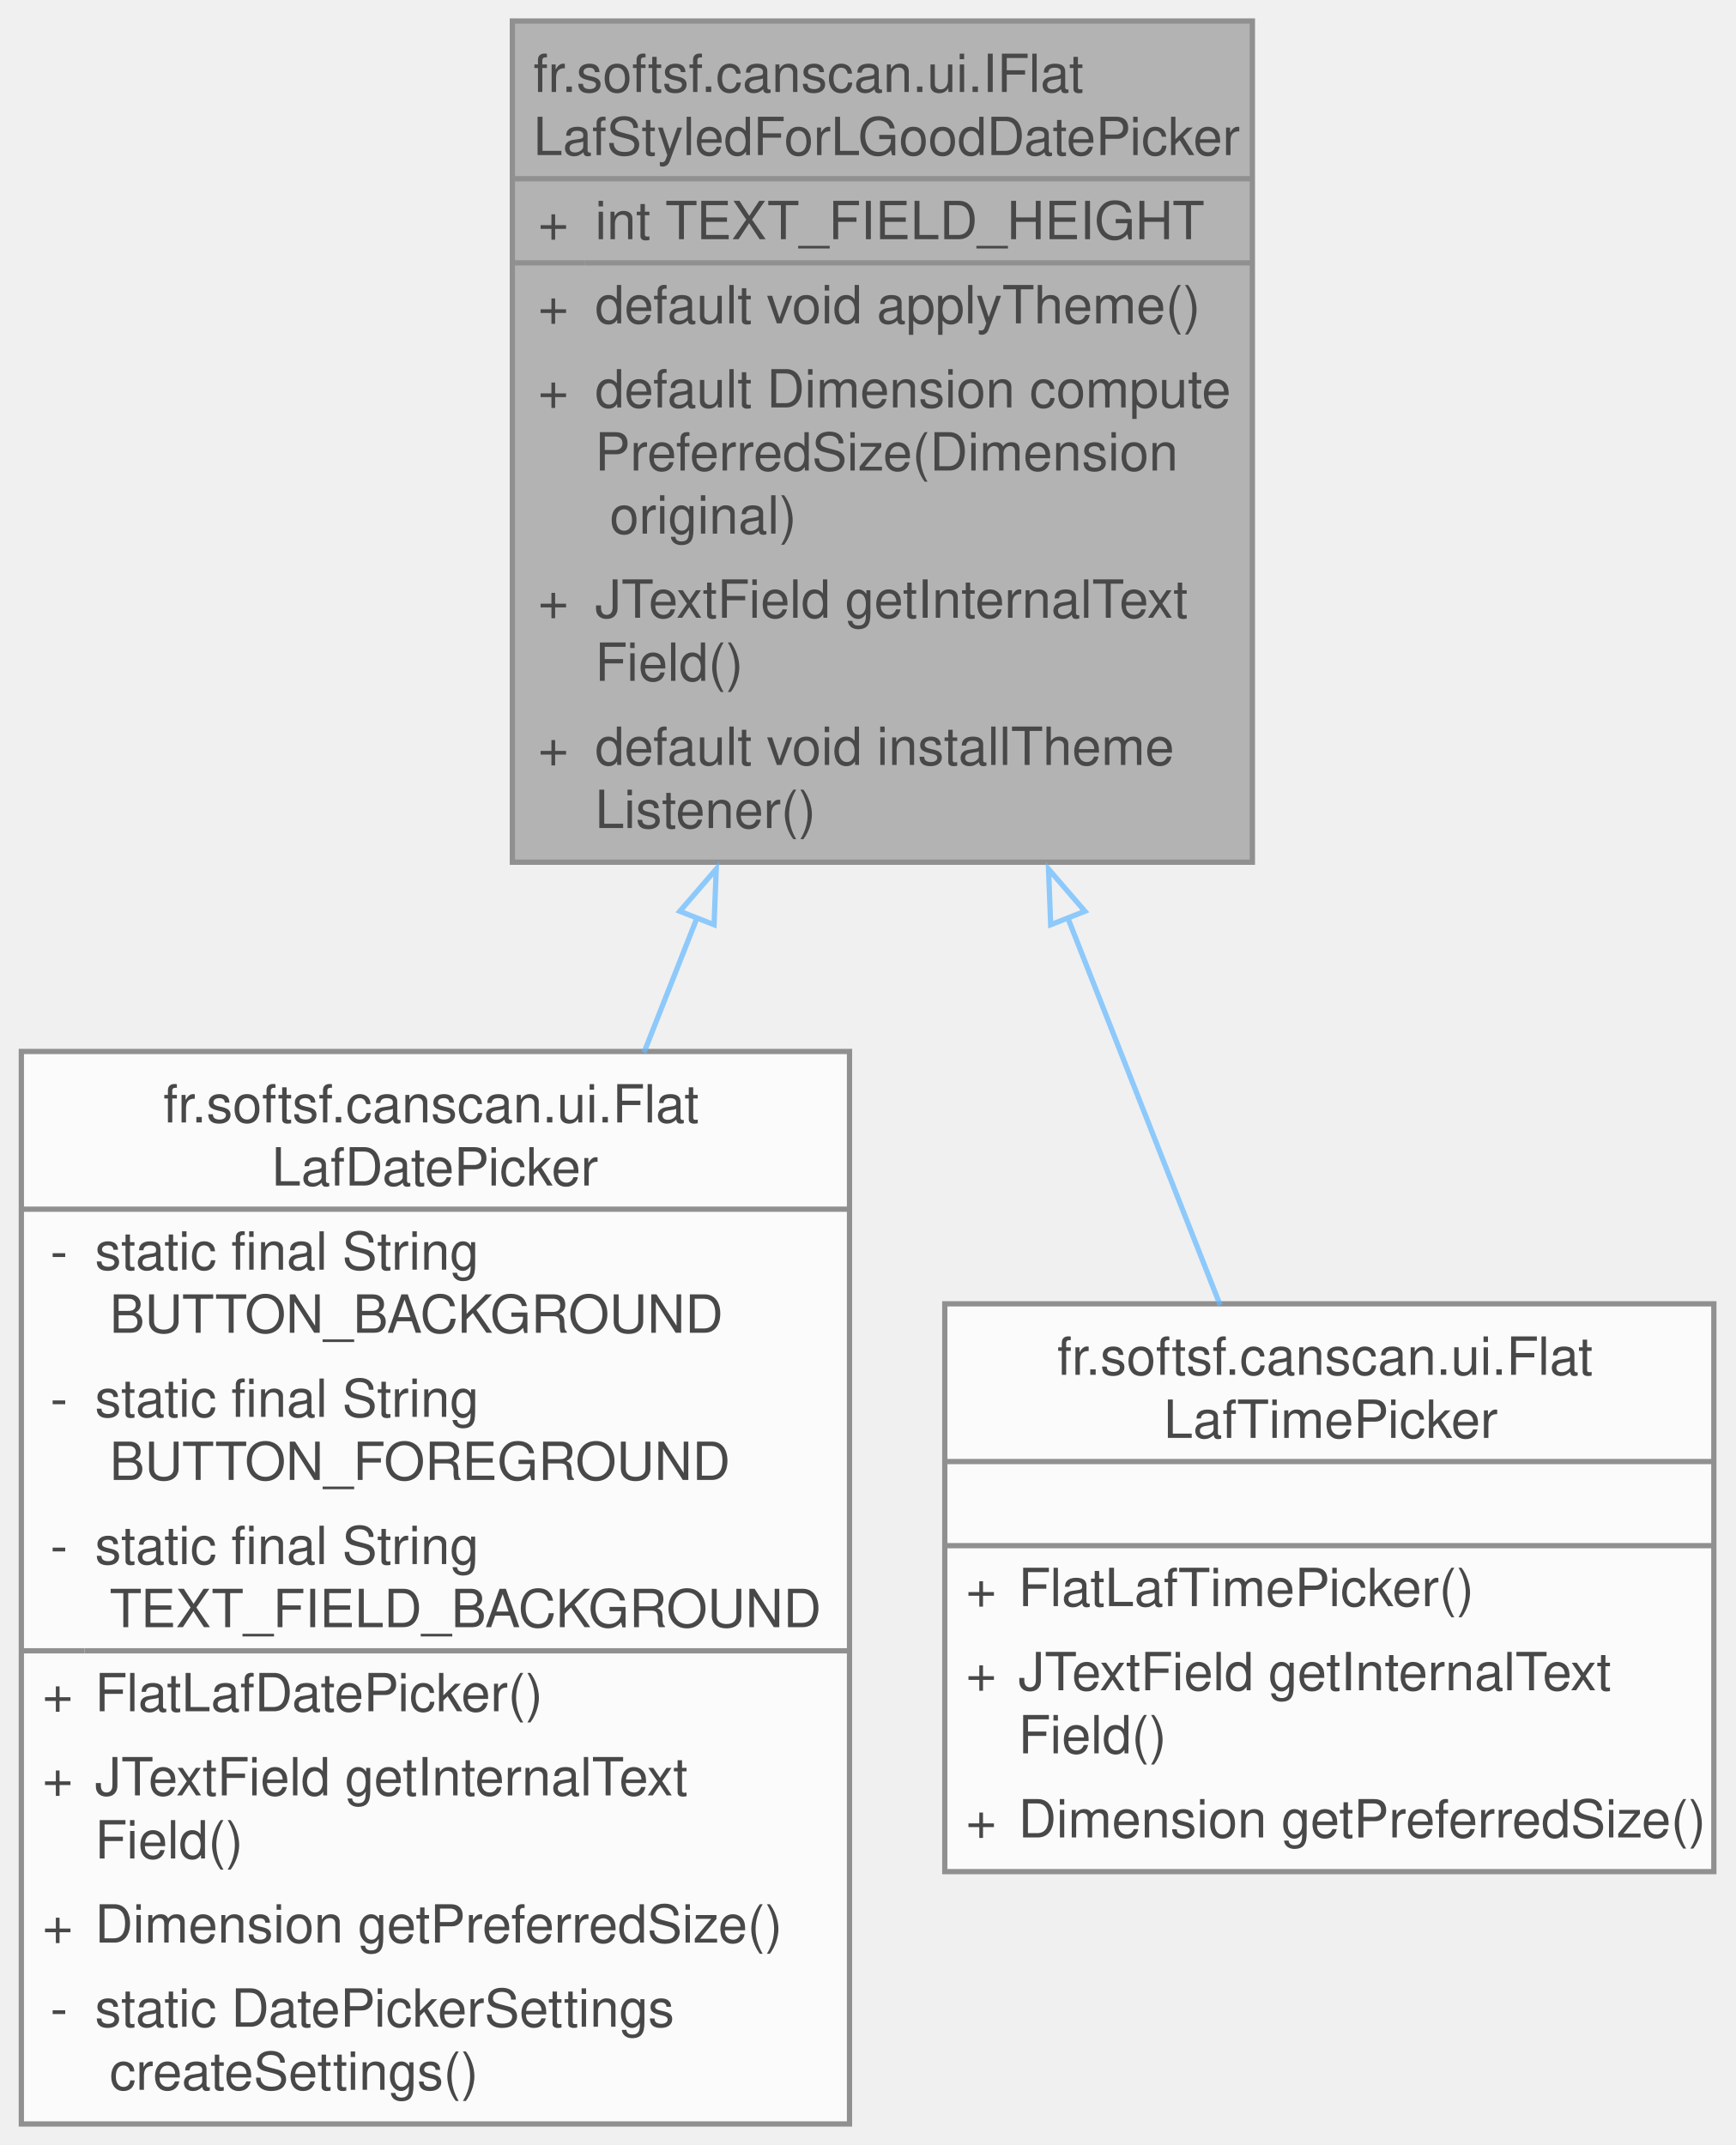
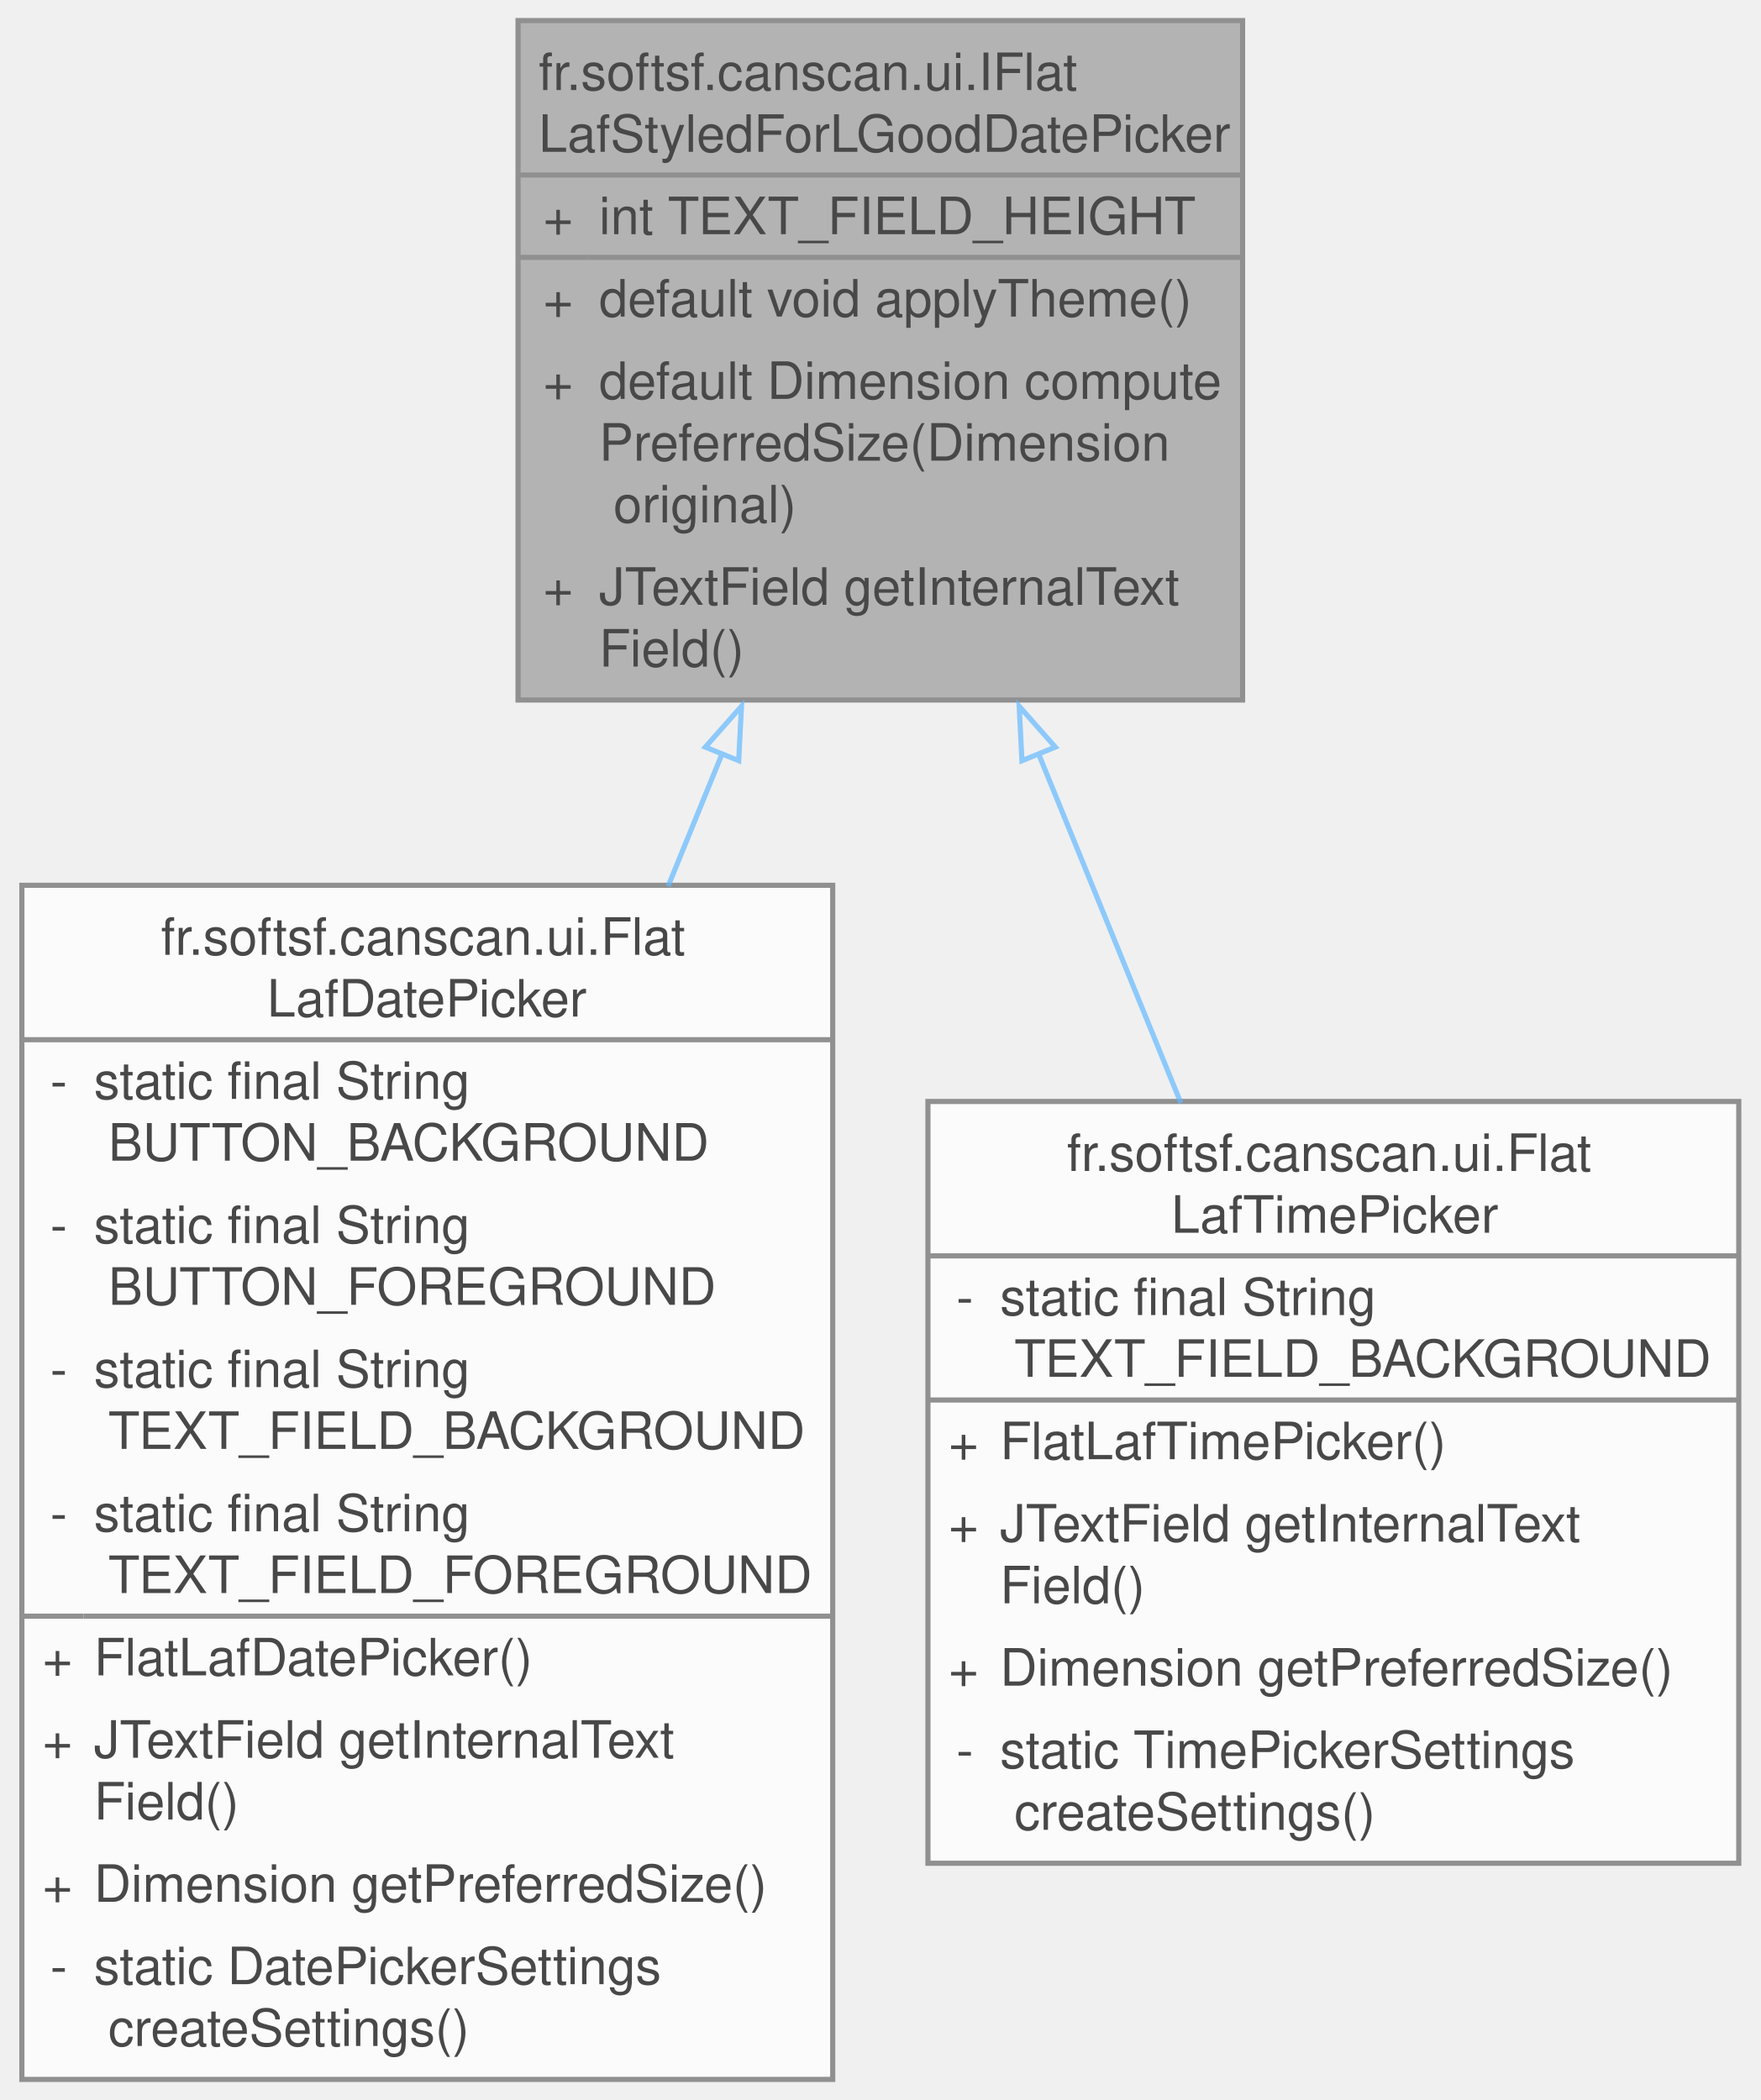
- <svg xmlns="http://www.w3.org/2000/svg" xmlns:xlink="http://www.w3.org/1999/xlink" width="330pt" height="408pt" viewBox="0.00 0.00 329.88 408.00">
+ <svg xmlns="http://www.w3.org/2000/svg" xmlns:xlink="http://www.w3.org/1999/xlink" width="342pt" height="408pt" viewBox="0.00 0.00 341.50 408.00">
  <svg id="main" version="1.1" xml:space="preserve">
    <style type="text/css">
.node, .edge {opacity: 0.7;}
.node.selected, .edge.selected {opacity: 1;}
.edge:hover path { stroke: red; }
.edge:hover polygon { stroke: red; fill: red; }
</style>
    <svg id="graph" class="graph">
      <g id="graph0" class="graph" transform="scale(1 1) rotate(0) translate(4 404)">
        <g id="Node000001" class="node">
          <g id="a_Node000001">
-             <a xlink:title="Interface providing FlatLaf styling support for LGoodDatePicker components.">
-               <polygon fill="#999999" stroke="none" points="234.12,-400 93.38,-400 93.38,-240 234.12,-240 234.12,-400" />
-               <text text-anchor="start" x="97.38" y="-386.5" font-family="Helvetica,sans-Serif" font-size="10.00">fr.softsf.canscan.ui.IFlat</text>
-               <text text-anchor="start" x="97.38" y="-374.5" font-family="Helvetica,sans-Serif" font-size="10.00">LafStyledForLGoodDatePicker</text>
-               <text text-anchor="start" x="98.25" y="-358.5" font-family="Helvetica,sans-Serif" font-size="10.00">+</text>
-               <text text-anchor="start" x="109.12" y="-358.5" font-family="Helvetica,sans-Serif" font-size="10.00">int TEXT_FIELD_HEIGHT</text>
-               <text text-anchor="start" x="98.25" y="-342.5" font-family="Helvetica,sans-Serif" font-size="10.00">+</text>
-               <text text-anchor="start" x="109.12" y="-342.5" font-family="Helvetica,sans-Serif" font-size="10.00">default void applyTheme()</text>
-               <text text-anchor="start" x="98.25" y="-326.5" font-family="Helvetica,sans-Serif" font-size="10.00">+</text>
-               <text text-anchor="start" x="109.12" y="-326.5" font-family="Helvetica,sans-Serif" font-size="10.00">default Dimension compute</text>
-               <text text-anchor="start" x="109.12" y="-314.5" font-family="Helvetica,sans-Serif" font-size="10.00">PreferredSize(Dimension</text>
-               <text text-anchor="start" x="109.12" y="-302.5" font-family="Helvetica,sans-Serif" font-size="10.00"> original)</text>
-               <text text-anchor="start" x="98.25" y="-286.5" font-family="Helvetica,sans-Serif" font-size="10.00">+</text>
-               <text text-anchor="start" x="109.12" y="-286.5" font-family="Helvetica,sans-Serif" font-size="10.00">JTextField getInternalText</text>
-               <text text-anchor="start" x="109.12" y="-274.5" font-family="Helvetica,sans-Serif" font-size="10.00">Field()</text>
-               <text text-anchor="start" x="98.25" y="-258.5" font-family="Helvetica,sans-Serif" font-size="10.00">+</text>
-               <text text-anchor="start" x="109.12" y="-258.5" font-family="Helvetica,sans-Serif" font-size="10.00">default void installTheme</text>
-               <text text-anchor="start" x="109.12" y="-246.5" font-family="Helvetica,sans-Serif" font-size="10.00">Listener()</text>
-               <polygon fill="#666666" stroke="#666666" points="93.38,-370 93.38,-370 234.12,-370 234.12,-370 93.38,-370" />
-               <polygon fill="#666666" stroke="#666666" points="93.38,-354 93.38,-354 107.12,-354 107.12,-354 93.38,-354" />
-               <polygon fill="#666666" stroke="#666666" points="107.12,-354 107.12,-354 234.12,-354 234.12,-354 107.12,-354" />
-               <polygon fill="none" stroke="#666666" points="93.38,-240 93.38,-400 234.12,-400 234.12,-240 93.38,-240" />
+             <a xlink:title="Utility interface to apply FlatLaf styling to LGoodDatePicker components.">
+               <polygon fill="#999999" stroke="none" points="237.12,-400 96.38,-400 96.38,-268 237.12,-268 237.12,-400" />
+               <text text-anchor="start" x="100.38" y="-386.5" font-family="Helvetica,sans-Serif" font-size="10.00">fr.softsf.canscan.ui.IFlat</text>
+               <text text-anchor="start" x="100.38" y="-374.5" font-family="Helvetica,sans-Serif" font-size="10.00">LafStyledForLGoodDatePicker</text>
+               <text text-anchor="start" x="101.25" y="-358.5" font-family="Helvetica,sans-Serif" font-size="10.00">+</text>
+               <text text-anchor="start" x="112.12" y="-358.5" font-family="Helvetica,sans-Serif" font-size="10.00">int TEXT_FIELD_HEIGHT</text>
+               <text text-anchor="start" x="101.25" y="-342.5" font-family="Helvetica,sans-Serif" font-size="10.00">+</text>
+               <text text-anchor="start" x="112.12" y="-342.5" font-family="Helvetica,sans-Serif" font-size="10.00">default void applyTheme()</text>
+               <text text-anchor="start" x="101.25" y="-326.5" font-family="Helvetica,sans-Serif" font-size="10.00">+</text>
+               <text text-anchor="start" x="112.12" y="-326.5" font-family="Helvetica,sans-Serif" font-size="10.00">default Dimension compute</text>
+               <text text-anchor="start" x="112.12" y="-314.5" font-family="Helvetica,sans-Serif" font-size="10.00">PreferredSize(Dimension</text>
+               <text text-anchor="start" x="112.12" y="-302.5" font-family="Helvetica,sans-Serif" font-size="10.00"> original)</text>
+               <text text-anchor="start" x="101.25" y="-286.5" font-family="Helvetica,sans-Serif" font-size="10.00">+</text>
+               <text text-anchor="start" x="112.12" y="-286.5" font-family="Helvetica,sans-Serif" font-size="10.00">JTextField getInternalText</text>
+               <text text-anchor="start" x="112.12" y="-274.5" font-family="Helvetica,sans-Serif" font-size="10.00">Field()</text>
+               <polygon fill="#666666" stroke="#666666" points="96.38,-370 96.38,-370 237.12,-370 237.12,-370 96.38,-370" />
+               <polygon fill="#666666" stroke="#666666" points="96.38,-354 96.38,-354 110.12,-354 110.12,-354 96.38,-354" />
+               <polygon fill="#666666" stroke="#666666" points="110.12,-354 110.12,-354 237.12,-354 237.12,-354 110.12,-354" />
+               <polygon fill="none" stroke="#666666" points="96.38,-268 96.38,-400 237.12,-400 237.12,-268 96.38,-268" />
            </a>
          </g>
        </g>
        <g id="Node000002" class="node">
          <g id="a_Node000002">
-             <a xlink:href="classfr_1_1softsf_1_1canscan_1_1ui_1_1_flat_laf_date_picker.html" target="_top" xlink:title="DatePicker component with FlatLaf styling applied and automatically maintained.">
-               <polygon fill="white" stroke="none" points="157.5,-204 0,-204 0,0 157.5,0 157.5,-204" />
-               <text text-anchor="start" x="27" y="-190.5" font-family="Helvetica,sans-Serif" font-size="10.00">fr.softsf.canscan.ui.Flat</text>
-               <text text-anchor="start" x="47.62" y="-178.5" font-family="Helvetica,sans-Serif" font-size="10.00">LafDatePicker</text>
+             <a xlink:href="classfr_1_1softsf_1_1canscan_1_1ui_1_1_flat_laf_date_picker.html" target="_top" xlink:title="DatePicker component with FlatLaf styling applied and maintained.">
+               <polygon fill="white" stroke="none" points="157.5,-232 0,-232 0,0 157.5,0 157.5,-232" />
+               <text text-anchor="start" x="27" y="-218.5" font-family="Helvetica,sans-Serif" font-size="10.00">fr.softsf.canscan.ui.Flat</text>
+               <text text-anchor="start" x="47.62" y="-206.5" font-family="Helvetica,sans-Serif" font-size="10.00">LafDatePicker</text>
+               <text text-anchor="start" x="5.5" y="-190.5" font-family="Helvetica,sans-Serif" font-size="10.00">-</text>
+               <text text-anchor="start" x="14" y="-190.5" font-family="Helvetica,sans-Serif" font-size="10.00">static final String</text>
+               <text text-anchor="start" x="14" y="-178.5" font-family="Helvetica,sans-Serif" font-size="10.00"> BUTTON_BACKGROUND</text>
              <text text-anchor="start" x="5.5" y="-162.5" font-family="Helvetica,sans-Serif" font-size="10.00">-</text>
              <text text-anchor="start" x="14" y="-162.5" font-family="Helvetica,sans-Serif" font-size="10.00">static final String</text>
-               <text text-anchor="start" x="14" y="-150.5" font-family="Helvetica,sans-Serif" font-size="10.00"> BUTTON_BACKGROUND</text>
+               <text text-anchor="start" x="14" y="-150.5" font-family="Helvetica,sans-Serif" font-size="10.00"> BUTTON_FOREGROUND</text>
              <text text-anchor="start" x="5.5" y="-134.5" font-family="Helvetica,sans-Serif" font-size="10.00">-</text>
              <text text-anchor="start" x="14" y="-134.5" font-family="Helvetica,sans-Serif" font-size="10.00">static final String</text>
-               <text text-anchor="start" x="14" y="-122.5" font-family="Helvetica,sans-Serif" font-size="10.00"> BUTTON_FOREGROUND</text>
+               <text text-anchor="start" x="14" y="-122.5" font-family="Helvetica,sans-Serif" font-size="10.00"> TEXT_FIELD_BACKGROUND</text>
              <text text-anchor="start" x="5.5" y="-106.5" font-family="Helvetica,sans-Serif" font-size="10.00">-</text>
              <text text-anchor="start" x="14" y="-106.5" font-family="Helvetica,sans-Serif" font-size="10.00">static final String</text>
-               <text text-anchor="start" x="14" y="-94.5" font-family="Helvetica,sans-Serif" font-size="10.00"> TEXT_FIELD_BACKGROUND</text>
+               <text text-anchor="start" x="14" y="-94.5" font-family="Helvetica,sans-Serif" font-size="10.00"> TEXT_FIELD_FOREGROUND</text>
              <text text-anchor="start" x="4" y="-78.5" font-family="Helvetica,sans-Serif" font-size="10.00">+</text>
              <text text-anchor="start" x="14" y="-78.5" font-family="Helvetica,sans-Serif" font-size="10.00">FlatLafDatePicker()</text>
              <text text-anchor="start" x="4" y="-62.5" font-family="Helvetica,sans-Serif" font-size="10.00">+</text>
              <text text-anchor="start" x="14" y="-62.5" font-family="Helvetica,sans-Serif" font-size="10.00">JTextField getInternalText</text>
              <text text-anchor="start" x="14" y="-50.5" font-family="Helvetica,sans-Serif" font-size="10.00">Field()</text>
              <text text-anchor="start" x="4" y="-34.5" font-family="Helvetica,sans-Serif" font-size="10.00">+</text>
              <text text-anchor="start" x="14" y="-34.5" font-family="Helvetica,sans-Serif" font-size="10.00">Dimension getPreferredSize()</text>
              <text text-anchor="start" x="5.5" y="-18.5" font-family="Helvetica,sans-Serif" font-size="10.00">-</text>
              <text text-anchor="start" x="14" y="-18.5" font-family="Helvetica,sans-Serif" font-size="10.00">static DatePickerSettings</text>
              <text text-anchor="start" x="14" y="-6.5" font-family="Helvetica,sans-Serif" font-size="10.00"> createSettings()</text>
-               <polygon fill="#666666" stroke="#666666" points="0,-174 0,-174 157.5,-174 157.5,-174 0,-174" />
+               <polygon fill="#666666" stroke="#666666" points="0,-202 0,-202 157.5,-202 157.5,-202 0,-202" />
              <polygon fill="#666666" stroke="#666666" points="0,-90 0,-90 12,-90 12,-90 0,-90" />
              <polygon fill="#666666" stroke="#666666" points="12,-90 12,-90 157.5,-90 157.5,-90 12,-90" />
-               <polygon fill="none" stroke="#666666" points="0,0 0,-204 157.5,-204 157.5,0 0,0" />
+               <polygon fill="none" stroke="#666666" points="0,0 0,-232 157.5,-232 157.5,0 0,0" />
            </a>
          </g>
        </g>
        <g id="edge1_Node000001_Node000002" class="edge">
          <g id="a_edge1_Node000001_Node000002">
            <a xlink:title=" ">
-               <path fill="none" stroke="#63b8ff" d="M128.52,-229.47C125.18,-220.99 121.79,-212.36 118.41,-203.79" />
-               <polygon fill="none" stroke="#63b8ff" points="125.23,-230.67 132.15,-238.69 131.74,-228.11 125.23,-230.67" />
+               <path fill="none" stroke="#63b8ff" d="M136.08,-257.71C132.65,-249.29 129.1,-240.59 125.53,-231.82" />
+               <polygon fill="none" stroke="#63b8ff" points="132.76,-258.85 139.78,-266.79 139.24,-256.21 132.76,-258.85" />
            </a>
          </g>
        </g>
        <g id="Node000003" class="node">
          <g id="a_Node000003">
-             <a xlink:href="classfr_1_1softsf_1_1canscan_1_1ui_1_1_flat_laf_time_picker.html" target="_top" xlink:title="TimePicker component with FlatLaf styling applied and automatically maintained.">
-               <polygon fill="white" stroke="none" points="321.88,-156 175.62,-156 175.62,-48 321.88,-48 321.88,-156" />
-               <text text-anchor="start" x="197" y="-142.5" font-family="Helvetica,sans-Serif" font-size="10.00">fr.softsf.canscan.ui.Flat</text>
-               <text text-anchor="start" x="217.25" y="-130.5" font-family="Helvetica,sans-Serif" font-size="10.00">LafTimePicker</text>
-               <text text-anchor="start" x="247.25" y="-114.5" font-family="Helvetica,sans-Serif" font-size="10.00"> </text>
-               <text text-anchor="start" x="179.62" y="-98.5" font-family="Helvetica,sans-Serif" font-size="10.00">+</text>
-               <text text-anchor="start" x="189.62" y="-98.5" font-family="Helvetica,sans-Serif" font-size="10.00">FlatLafTimePicker()</text>
-               <text text-anchor="start" x="179.62" y="-82.5" font-family="Helvetica,sans-Serif" font-size="10.00">+</text>
-               <text text-anchor="start" x="189.62" y="-82.5" font-family="Helvetica,sans-Serif" font-size="10.00">JTextField getInternalText</text>
-               <text text-anchor="start" x="189.62" y="-70.5" font-family="Helvetica,sans-Serif" font-size="10.00">Field()</text>
-               <text text-anchor="start" x="179.62" y="-54.5" font-family="Helvetica,sans-Serif" font-size="10.00">+</text>
-               <text text-anchor="start" x="189.62" y="-54.5" font-family="Helvetica,sans-Serif" font-size="10.00">Dimension getPreferredSize()</text>
-               <polygon fill="#666666" stroke="#666666" points="175.62,-126 175.62,-126 321.88,-126 321.88,-126 175.62,-126" />
-               <polygon fill="#666666" stroke="#666666" points="175.62,-110 175.62,-110 321.88,-110 321.88,-110 175.62,-110" />
-               <polygon fill="none" stroke="#666666" points="175.62,-48 175.62,-156 321.88,-156 321.88,-48 175.62,-48" />
+             <a xlink:href="classfr_1_1softsf_1_1canscan_1_1ui_1_1_flat_laf_time_picker.html" target="_top" xlink:title="TimePicker component with FlatLaf styling applied and maintained.">
+               <polygon fill="white" stroke="none" points="333.5,-190 176,-190 176,-42 333.5,-42 333.5,-190" />
+               <text text-anchor="start" x="203" y="-176.5" font-family="Helvetica,sans-Serif" font-size="10.00">fr.softsf.canscan.ui.Flat</text>
+               <text text-anchor="start" x="223.25" y="-164.5" font-family="Helvetica,sans-Serif" font-size="10.00">LafTimePicker</text>
+               <text text-anchor="start" x="181.5" y="-148.5" font-family="Helvetica,sans-Serif" font-size="10.00">-</text>
+               <text text-anchor="start" x="190" y="-148.5" font-family="Helvetica,sans-Serif" font-size="10.00">static final String</text>
+               <text text-anchor="start" x="190" y="-136.5" font-family="Helvetica,sans-Serif" font-size="10.00"> TEXT_FIELD_BACKGROUND</text>
+               <text text-anchor="start" x="180" y="-120.5" font-family="Helvetica,sans-Serif" font-size="10.00">+</text>
+               <text text-anchor="start" x="190" y="-120.5" font-family="Helvetica,sans-Serif" font-size="10.00">FlatLafTimePicker()</text>
+               <text text-anchor="start" x="180" y="-104.5" font-family="Helvetica,sans-Serif" font-size="10.00">+</text>
+               <text text-anchor="start" x="190" y="-104.5" font-family="Helvetica,sans-Serif" font-size="10.00">JTextField getInternalText</text>
+               <text text-anchor="start" x="190" y="-92.5" font-family="Helvetica,sans-Serif" font-size="10.00">Field()</text>
+               <text text-anchor="start" x="180" y="-76.5" font-family="Helvetica,sans-Serif" font-size="10.00">+</text>
+               <text text-anchor="start" x="190" y="-76.5" font-family="Helvetica,sans-Serif" font-size="10.00">Dimension getPreferredSize()</text>
+               <text text-anchor="start" x="181.5" y="-60.5" font-family="Helvetica,sans-Serif" font-size="10.00">-</text>
+               <text text-anchor="start" x="190" y="-60.5" font-family="Helvetica,sans-Serif" font-size="10.00">static TimePickerSettings</text>
+               <text text-anchor="start" x="190" y="-48.5" font-family="Helvetica,sans-Serif" font-size="10.00"> createSettings()</text>
+               <polygon fill="#666666" stroke="#666666" points="176,-160 176,-160 333.5,-160 333.5,-160 176,-160" />
+               <polygon fill="#666666" stroke="#666666" points="176,-132 176,-132 188,-132 188,-132 176,-132" />
+               <polygon fill="#666666" stroke="#666666" points="188,-132 188,-132 333.5,-132 333.5,-132 188,-132" />
+               <polygon fill="none" stroke="#666666" points="176,-42 176,-190 333.5,-190 333.5,-42 176,-42" />
            </a>
          </g>
        </g>
        <g id="edge2_Node000001_Node000003" class="edge">
          <g id="a_edge2_Node000001_Node000003">
            <a xlink:title=" ">
-               <path fill="none" stroke="#63b8ff" d="M198.99,-229.46C208.86,-204.38 219.26,-177.94 227.99,-155.75" />
-               <polygon fill="none" stroke="#63b8ff" points="195.76,-228.11 195.35,-238.69 202.27,-230.67 195.76,-228.11" />
+               <path fill="none" stroke="#63b8ff" d="M197.48,-257.56C206.45,-235.55 216.23,-211.54 225.13,-189.7" />
+               <polygon fill="none" stroke="#63b8ff" points="194.26,-256.21 193.72,-266.79 200.74,-258.85 194.26,-256.21" />
            </a>
          </g>
        </g>
      </g>
    </svg>
  </svg>
  <style type="text/css">

[data-mouse-over-selected='false'] { opacity: 0.7; }
[data-mouse-over-selected='true']  { opacity: 1.0; }

</style>
</svg>
